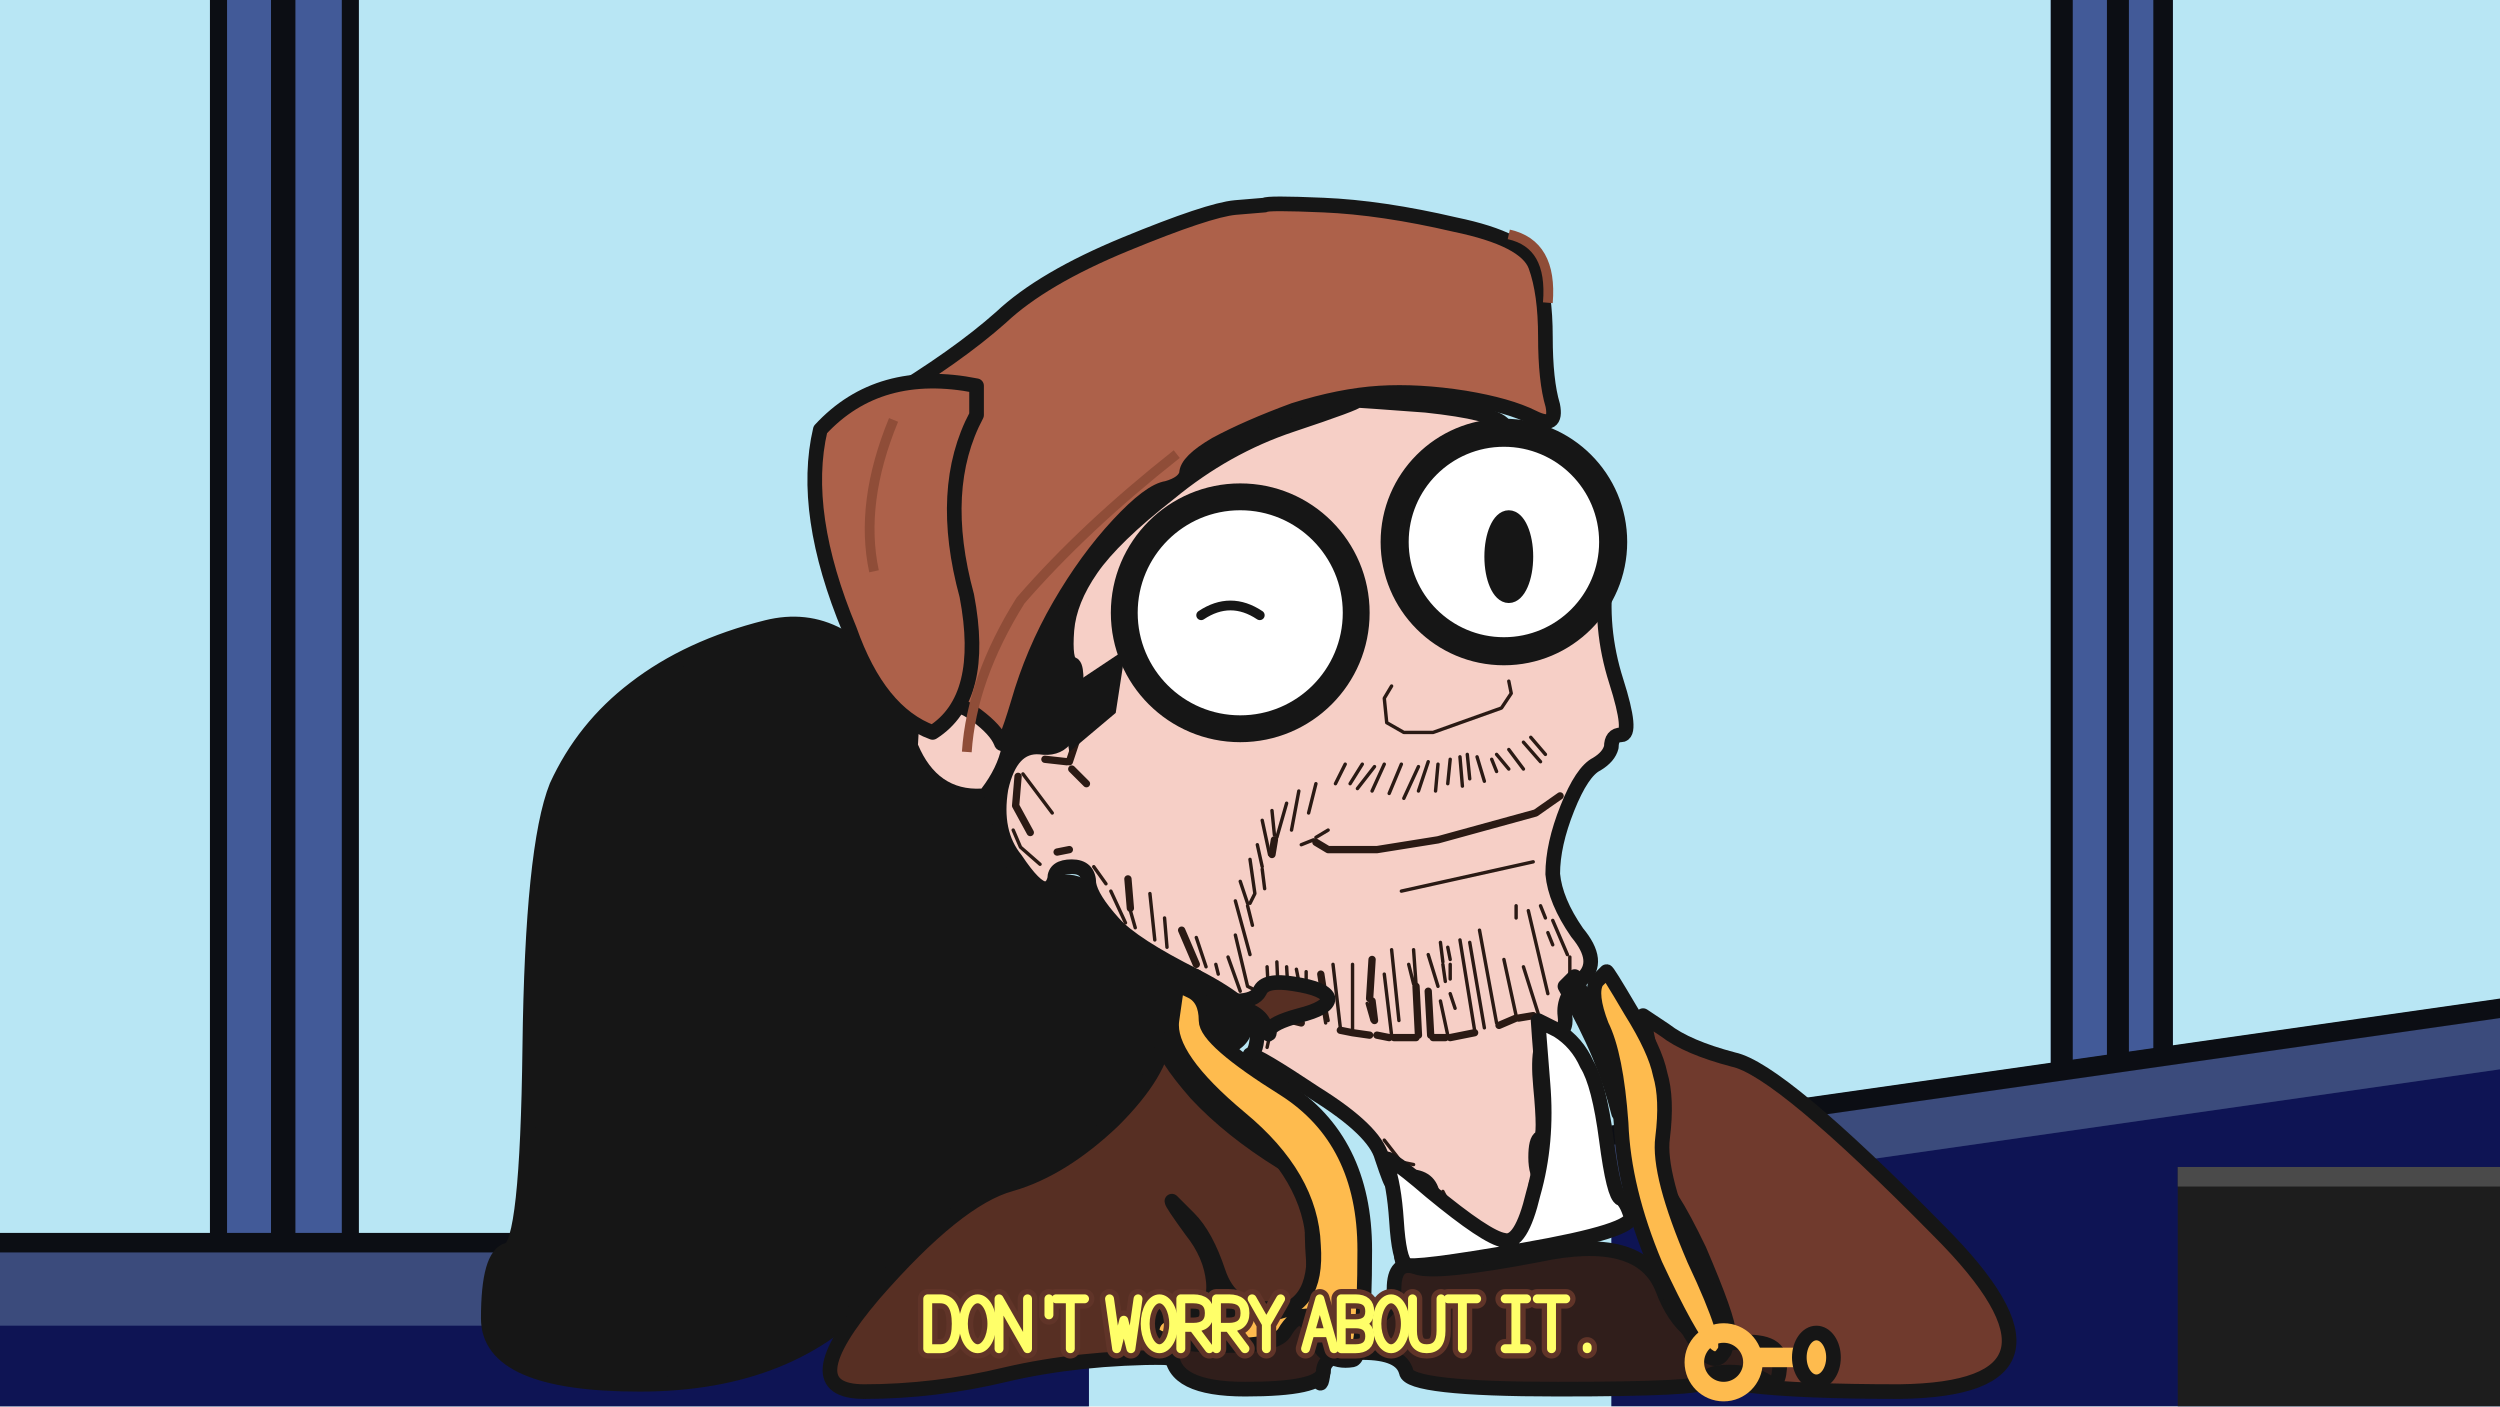
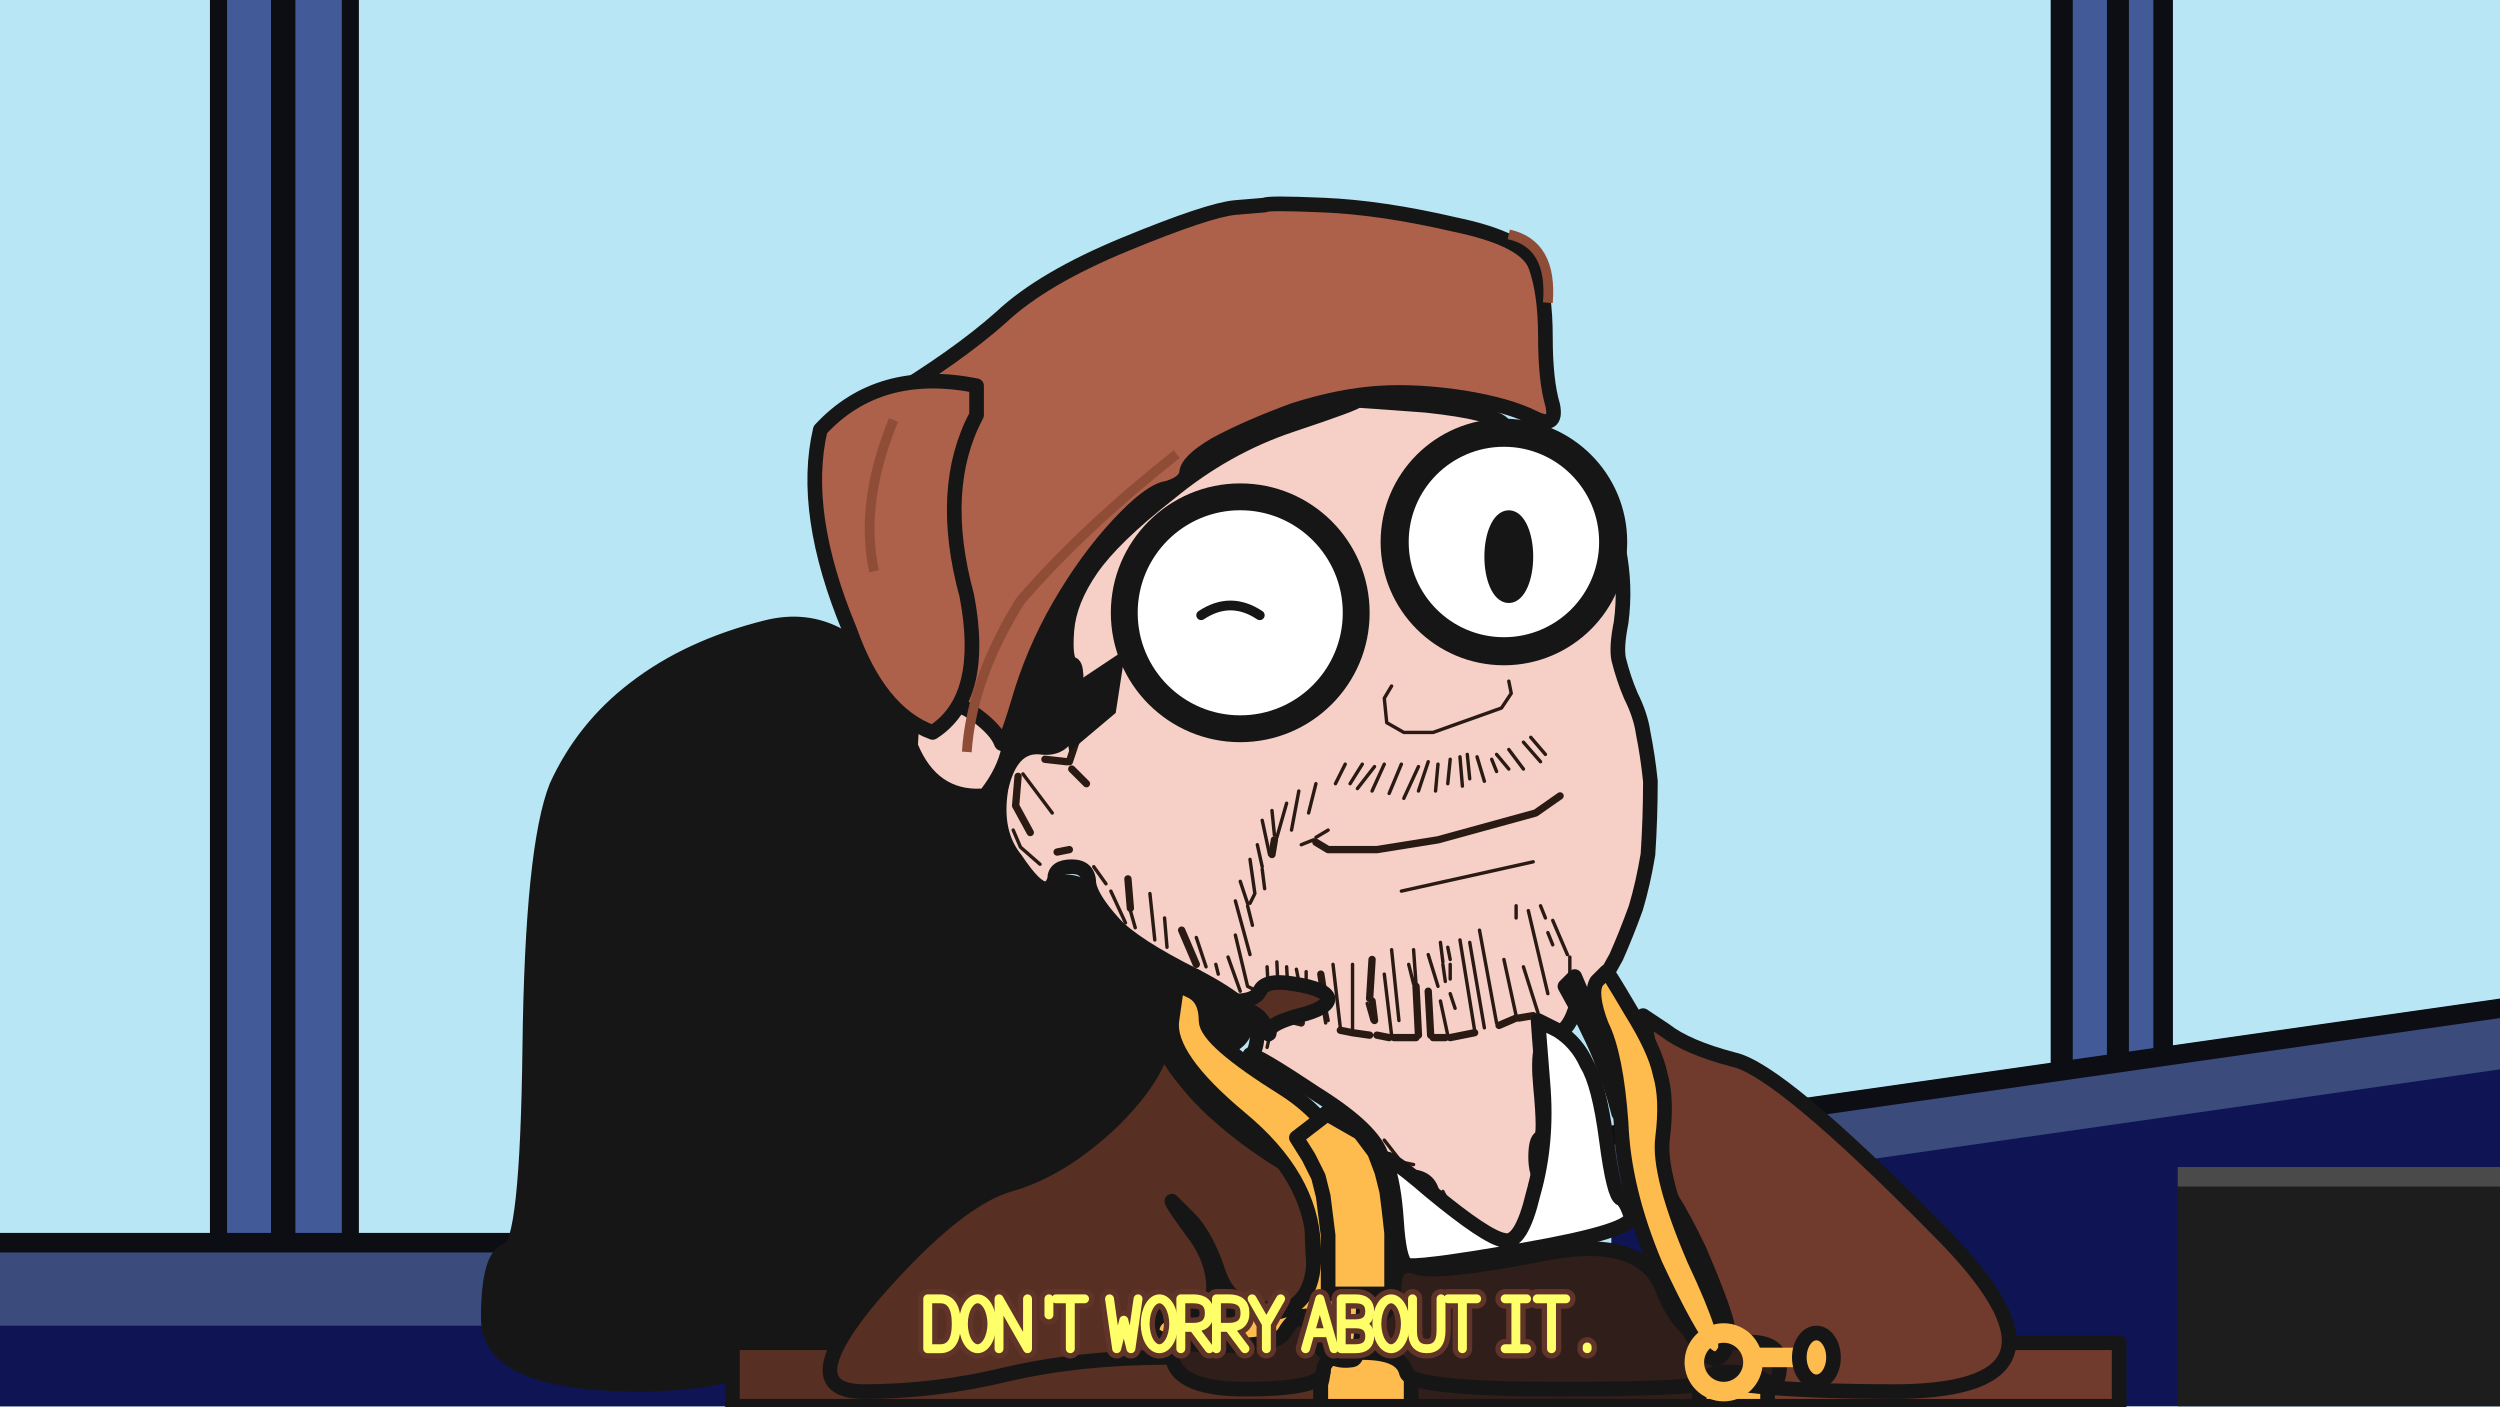
<svg xmlns="http://www.w3.org/2000/svg" viewBox="0 0 1024 576">
  <defs>
-     <path id="fp" d="M556 164Q557 164 584 166Q612 169 616 174Q619 178 631 182Q643 186 652 200Q660 213 658 235Q655 257 662 279Q669 301 664 301Q660 301 660 306Q659 310 654 313Q648 316 642 331Q636 346 636 358Q637 369 646 382Q656 394 648 401Q640 408 641 416Q642 423 636 424Q629 424 631 445Q633 466 631 466Q629 467 629 474Q629 481 632 484Q634 487 632 498Q631 510 637 510Q643 511 623 514Q603 518 602 512Q602 507 597 504Q592 501 584 501Q577 501 576 511Q574 521 574 512Q574 503 580 502Q587 500 587 492Q587 483 579 482Q571 482 570 484Q570 486 566 474Q563 463 539 448Q515 432 512 432Q508 432 512 432Q515 431 515 422Q515 413 490 400Q464 387 456 378Q447 368 446 362Q446 355 439 355Q432 355 432 360Q431 364 428 364Q424 364 416 352Q407 341 410 323Q414 305 426 306Q439 308 440 290Q442 272 439 272Q436 271 437 258Q438 246 447 233Q456 220 479 202Q502 183 529 174Q556 165 556 164Z" />
+     <path id="fp" d="M556 164Q557 164 584 166Q612 169 616 174Q619 178 631 182Q643 186 652 200Q661 210 663 225Q666 240 664 255Q662 265 663 270Q665 278 668 285Q672 293 673 300Q675 310 676 320Q676 335 675 350Q673 362 670 372Q666 383 662 392Q658 399 655 405Q650 410 645 414Q642 423 636 424Q629 424 631 445Q633 466 631 466Q629 467 629 474Q629 481 632 484Q634 487 632 498Q631 510 637 510Q643 511 623 514Q603 518 602 512Q602 507 597 504Q592 501 584 501Q577 501 576 511Q574 521 574 512Q574 503 580 502Q587 500 587 492Q587 483 579 482Q571 482 570 484Q570 486 566 474Q563 463 539 448Q515 432 512 432Q508 432 512 432Q515 431 515 422Q515 413 490 400Q464 387 456 378Q447 368 446 362Q446 355 439 355Q432 355 432 360Q431 364 428 364Q424 364 416 352Q407 341 410 323Q414 305 426 306Q439 308 440 290Q442 272 439 272Q436 271 437 258Q438 246 447 233Q456 220 479 202Q502 183 529 174Q556 165 556 164Z" />
    <clipPath id="fc">
      <use href="#fp" />
    </clipPath>
    <path id="A" d="M0 28 8 0 16 28M3 19h10" />
    <path id="B" d="M0 28V0h8q8 0 8 7t-8 7H0m8 0q8 0 8 7t-8 7H0" />
    <path id="D" d="M0 0h7q9 0 9 14t-9 14H0z" />
    <path id="I" d="M2 0h12M8 0v28M2 28h12" />
    <path id="N" d="M0 28V0l16 28V0" />
    <path id="O" d="M8 0a8 14 0 0 0 0 28a8 14 0 0 0 0-28z" />
    <path id="R" d="M0 28V0h7q9 0 9 8t-9 8H0m7 0 9 12" />
    <path id="T" d="M0 0h16M8 0v28" />
    <path id="U" d="M0 0v18q0 10 8 10t8-10V0" />
    <path id="W" d="M0 0 4 28 8 12 12 28 16 0" />
    <path id="Y" d="M0 0 8 14 16 0M8 14v14" />
    <path id="k" d="M8 0v9" />
    <path id="p" d="M8 27v1" />
    <g id="cp" transform="translate(380 532)scale(0.73)">
      <use href="#D" x="0" />
      <use href="#O" x="20" />
      <use href="#N" x="40" />
      <use href="#k" x="60" />
      <use href="#T" x="72" />
      <use href="#W" x="102" />
      <use href="#O" x="122" />
      <use href="#R" x="142" />
      <use href="#R" x="162" />
      <use href="#Y" x="182" />
      <use href="#A" x="212" />
      <use href="#B" x="232" />
      <use href="#O" x="252" />
      <use href="#U" x="272" />
      <use href="#T" x="292" />
      <use href="#I" x="322" />
      <use href="#T" x="342" />
      <use href="#p" x="362" />
    </g>
  </defs>
  <path d="M0 0h1024v576H0z" fill="#b8e6f4" />
  <path d="M86 0h60v520H86z" fill="#425a98" />
  <path d="M86 0h7v520h-7zm25 0h10v520h-10zm29 0h7v520h-7z" fill="#0c0e14" />
  <path d="M840 0h50v448h-50z" fill="#425a98" />
  <path d="M840 0h9v448h-9zm23 0h9v448h-9zm19 0h8v448h-8z" fill="#0c0e14" />
  <path d="M0 508h446v68H0z" fill="#3b4b7c" />
  <path d="M0 543h446v33H0z" fill="#0e1454" />
  <path d="M0 505h446v8H0z" fill="#0c0e14" />
  <path d="M660 466 1024 414v162H660z" fill="#0e1454" />
  <path d="M660 466 1024 414v24L660 490z" fill="#3b4b7c" />
  <path d="M660 461 1024 409v8L660 469z" fill="#0c0e14" />
  <path d="M892 478h132v98H892z" fill="#1d1d1d" />
  <path d="M892 478h132v8H892z" fill="#4a4a4a" />
  <g stroke="#161616" stroke-width="6" stroke-linejoin="round">
    <path d="M454 244Q455 244 463 261Q471 278 491 290Q511 302 478 291Q446 280 445 300Q444 319 430 316Q416 313 415 334Q414 356 417 360Q420 365 432 362Q444 358 454 374Q463 389 487 401Q511 413 510 420Q510 427 500 430Q489 432 489 440Q489 448 479 446Q469 444 459 453Q449 462 449 470Q449 478 465 485Q481 492 489 502Q497 513 504 533Q511 553 506 560Q500 567 496 561Q491 555 436 554Q381 554 382 547Q384 540 441 539Q498 538 492 518Q487 499 465 488Q443 478 418 484Q393 489 359 528Q325 567 262 567Q200 567 200 540Q200 514 208 512Q216 511 217 429Q218 347 228 322Q239 298 260 282Q282 265 314 257Q346 249 368 286Q389 324 398 325Q407 326 420 289Q432 252 434 249Q436 246 436 253Q437 260 445 260Q453 260 454 252Q454 245 454 244Z" fill="#161616" />
    <use href="#fp" fill="#f6cfc6" />
    <path d="M377 287Q392 295 409 289Q415 306 402 323Q384 324 376 305Z" fill="#f6cfc6" stroke="none" />
    <g clip-path="url(#fc)" fill="none" stroke="#2a1a14" stroke-linecap="round">
      <path d="M634 407 L626 373M498 395 L499 399M570 424 L567 399M591 488 L594 494M535 398 L535 406M563 314 L556 323M633 376 L631 371M569 325 L574 313M448 355 L453 362M536 333 L539 321M494 396 L490 384M471 366 L473 385M581 324 L585 312M624 396 L630 415M520 414 L519 396M542 413 L543 419M518 364 L517 356M643 399 L643 392M567 313 L562 324M515 346 L517 355M529 340 L532 324M554 423 L554 395M512 352 L514 366 L512 370M528 413 L527 396M604 422 L598 385M508 361 L511 370M613 316 L611 311M522 342 L521 332M523 394 L524 416M601 309 L602 319M589 313 L588 324M455 365 L461 378M521 420 L519 429M570 389 L573 418M579 389 L580 403M539 343 L544 340M636 387 L634 382M463 373 L465 380M419 317 L431 333M547 321 L551 313M594 395 L594 401M517 336 L520 350M533 408 L534 416M511 371 L513 379M624 315 L618 307M592 402 L591 395M621 416 L616 393M575 327 L581 314M579 403 L577 395M602 386 L608 421M426 354 L418 347 L415 340M560 411 L562 418M535 407 L536 415M594 311 L593 321M574 365 L628 353M590 410 L593 424M599 322 L598 310M570 281 L567 286 L568 296 L575 300 L587 300 L615 290 L619 284 L618 279M523 343 L527 329M567 467 L574 476 L579 477M596 413 L594 407M533 346 L538 344M633 309 L627 302M591 394 L590 386M546 395 L549 421M544 418 L543 413M636 377 L642 391M606 381 L613 419M519 415 L516 413 L515 406 L511 404 L506 383M506 369 L512 391M594 393 L593 388M624 304 L631 312M589 404 L585 391M613 309 L618 315M621 376 L621 371M477 376 L478 388M503 392 L508 406M608 320 L605 310M531 397 L533 407M553 321 L558 313M625 499 L627 484" stroke-width="1.4" />
      <path d="M541 399 L543 412M428 311 L437 312M561 424 L554 423M571 425 L580 425M417 318 L416 330 L422 341M554 423 L549 422M445 321 L439 315M564 424 L569 425M525 417 L533 419M639 326 L629 333 L589 344 L564 348 L544 348 L539 345M622 417 L628 416M438 312 L441 303M594 425 L604 423M621 417 L614 420M563 418 L562 410M521 350 L522 344M586 424 L585 406M438 348 L433 349M561 409 L562 393M581 424 L580 404M484 381 L490 395M592 425 L587 425M462 360 L463 372" stroke-width="3" />
    </g>
    <path d="M518 84Q519 83 542 84Q566 85 596 92Q625 98 629 109Q633 120 633 138Q633 156 636 166Q638 176 628 171Q618 166 600 163Q581 160 565 161Q549 162 530 168Q511 175 498 182Q486 189 486 194Q485 198 478 200Q471 201 458 215Q445 229 434 248Q423 267 417 288Q411 308 410 304Q408 299 400 293Q392 287 384 288Q376 289 376 294Q375 299 364 284Q352 268 350 250Q347 231 341 219Q335 207 334 194Q333 181 362 164Q392 146 410 130Q427 114 461 100Q495 86 506 85Q518 84 518 84Z" fill="#ad614a" />
    <path d="M400 158Q360 150 336 176Q328 210 348 258Q360 292 382 300Q404 286 396 244Q384 200 400 170Z" fill="#ad614a" />
    <path d="M482 186q-38 30-64 60-20 32-22 62" fill="none" stroke="#8f4d38" stroke-width="4" />
    <path d="M366 172q-14 34-8 62" fill="none" stroke="#8f4d38" stroke-width="4" />
    <path d="M618 96q18 4 16 28" fill="none" stroke="#8f4d38" stroke-width="4" />
    <circle cx="508" cy="251" r="45" fill="#fff" />
    <circle cx="616" cy="222" r="42" fill="#fff" />
    <ellipse cx="618" cy="228" rx="7" ry="16" fill="#161616" />
    <path d="M492 252q12-8 24 0" fill="none" stroke="#161616" stroke-width="4" stroke-linecap="round" />
    <path d="M461 266 434 284l4 24 19-16z" fill="#161616" stroke="none" />
    <g fill="none" stroke="#161616">
      <circle cx="508" cy="251" r="49" stroke-width="8" />
      <circle cx="616" cy="222" r="46" stroke-width="9" />
    </g>
+     <path d="M300 550h241v26H300z" fill="#572f23" />
+     <path d="M541 550h39v26h-39z" fill="#febb4e" />
+     <path d="M578 550h120v26H578z" fill="#301e1b" />
+     <path d="M696 550h30v26h-30z" fill="#febb4e" />
+     <path d="M724 550h144v26H724z" fill="#703a2d" />
    <path d="M673 416Q673 416 682 422Q691 429 710 434Q729 438 794 504Q859 569 778 570Q697 570 694 560Q691 551 699 551Q707 551 708 546Q708 540 696 512Q683 485 678 484Q673 484 678 474Q684 464 678 440Q673 417 673 416Z" fill="#703a2d" />
    <path d="M641 404Q650 420 655 432Q660 444 663 456L667 452Q662 438 657 426Q650 412 645 400Z" fill="#703a2d" />
    <path d="M490 400Q490 400 494 405Q499 410 506 410Q514 410 516 406Q518 401 530 403Q543 405 544 409Q544 413 532 416Q521 419 520 422Q520 426 518 420Q516 414 505 412Q494 410 492 416Q491 422 484 421Q476 420 476 426Q476 432 490 448Q504 463 525 476Q546 490 541 490Q536 491 538 517Q539 543 542 544Q546 544 546 549Q547 554 554 554Q560 554 551 554Q542 554 542 562Q541 570 540 564Q538 559 526 558Q513 556 478 556Q442 556 412 563Q383 570 354 570Q324 570 358 530Q392 491 414 485Q435 479 456 459Q476 439 477 424Q478 409 484 405Q490 401 490 400Z" fill="#572f23" />
    <path d="M480 492Q480 492 487 499Q494 506 499 521Q504 536 519 536Q534 536 534 540Q535 545 553 543Q571 541 571 528Q571 516 580 519Q588 522 630 514Q672 505 681 528Q690 552 710 550Q729 548 729 558Q729 569 724 566Q718 562 708 562Q699 562 698 566Q698 569 638 569Q577 569 576 562Q574 554 558 554Q542 554 542 562Q541 569 510 569Q480 569 480 554Q480 539 489 538Q498 536 497 525Q496 514 488 504Q480 493 480 492Z" fill="#301e1b" />
    <path d="M630 418Q630 418 638 422Q646 427 650 436Q655 444 658 467Q661 490 664 491Q666 492 668 498Q670 504 624 512Q578 520 576 518Q573 516 572 500Q571 485 568 477Q564 469 586 488Q609 507 616 508Q623 510 628 489Q634 468 632 444Q630 419 630 418Z" fill="#ffffff" />
    <path d="M482 404Q482 403 488 406Q494 409 494 418Q494 426 526 446Q559 467 559 512Q559 556 554 557Q548 558 544 555Q539 552 540 546Q540 539 535 539Q530 539 526 546Q522 552 496 551Q470 550 472 544Q473 539 479 538Q485 537 486 540Q486 543 490 543Q495 543 496 540Q498 538 519 538Q540 537 538 510Q537 482 508 458Q478 433 480 418Q482 404 482 404Z" fill="#febb4e" />
+     <path d="M543 456L557 464L563 472L566 480L568 488L569 496L570 505L570 513L570 521L570 530L544 530L544 522L544 514L544 506L543 498L542 490L540 482L536 474L531 466L544 456Z" fill="#febb4e" />
    <path d="M658 398Q658 397 668 414Q678 430 680 440Q683 450 681 466Q679 481 694 516Q710 550 706 554Q703 559 698 554Q692 548 678 518Q665 487 664 460Q662 432 656 420Q651 407 654 402Q658 398 658 398Z" fill="#febb4e" />
    <g fill="none" stroke="#febb4e" stroke-width="8">
      <circle cx="706" cy="558" r="12" />
      <path d="M718 556h20" />
    </g>
    <ellipse cx="744" cy="556" rx="7" ry="10" fill="#febb4e" />
  </g>
  <g fill="none" stroke-linecap="round" stroke-linejoin="round">
    <use href="#cp" stroke="#603428" stroke-width="11" />
    <use href="#cp" stroke="#ffff69" stroke-width="5" />
  </g>
</svg>
